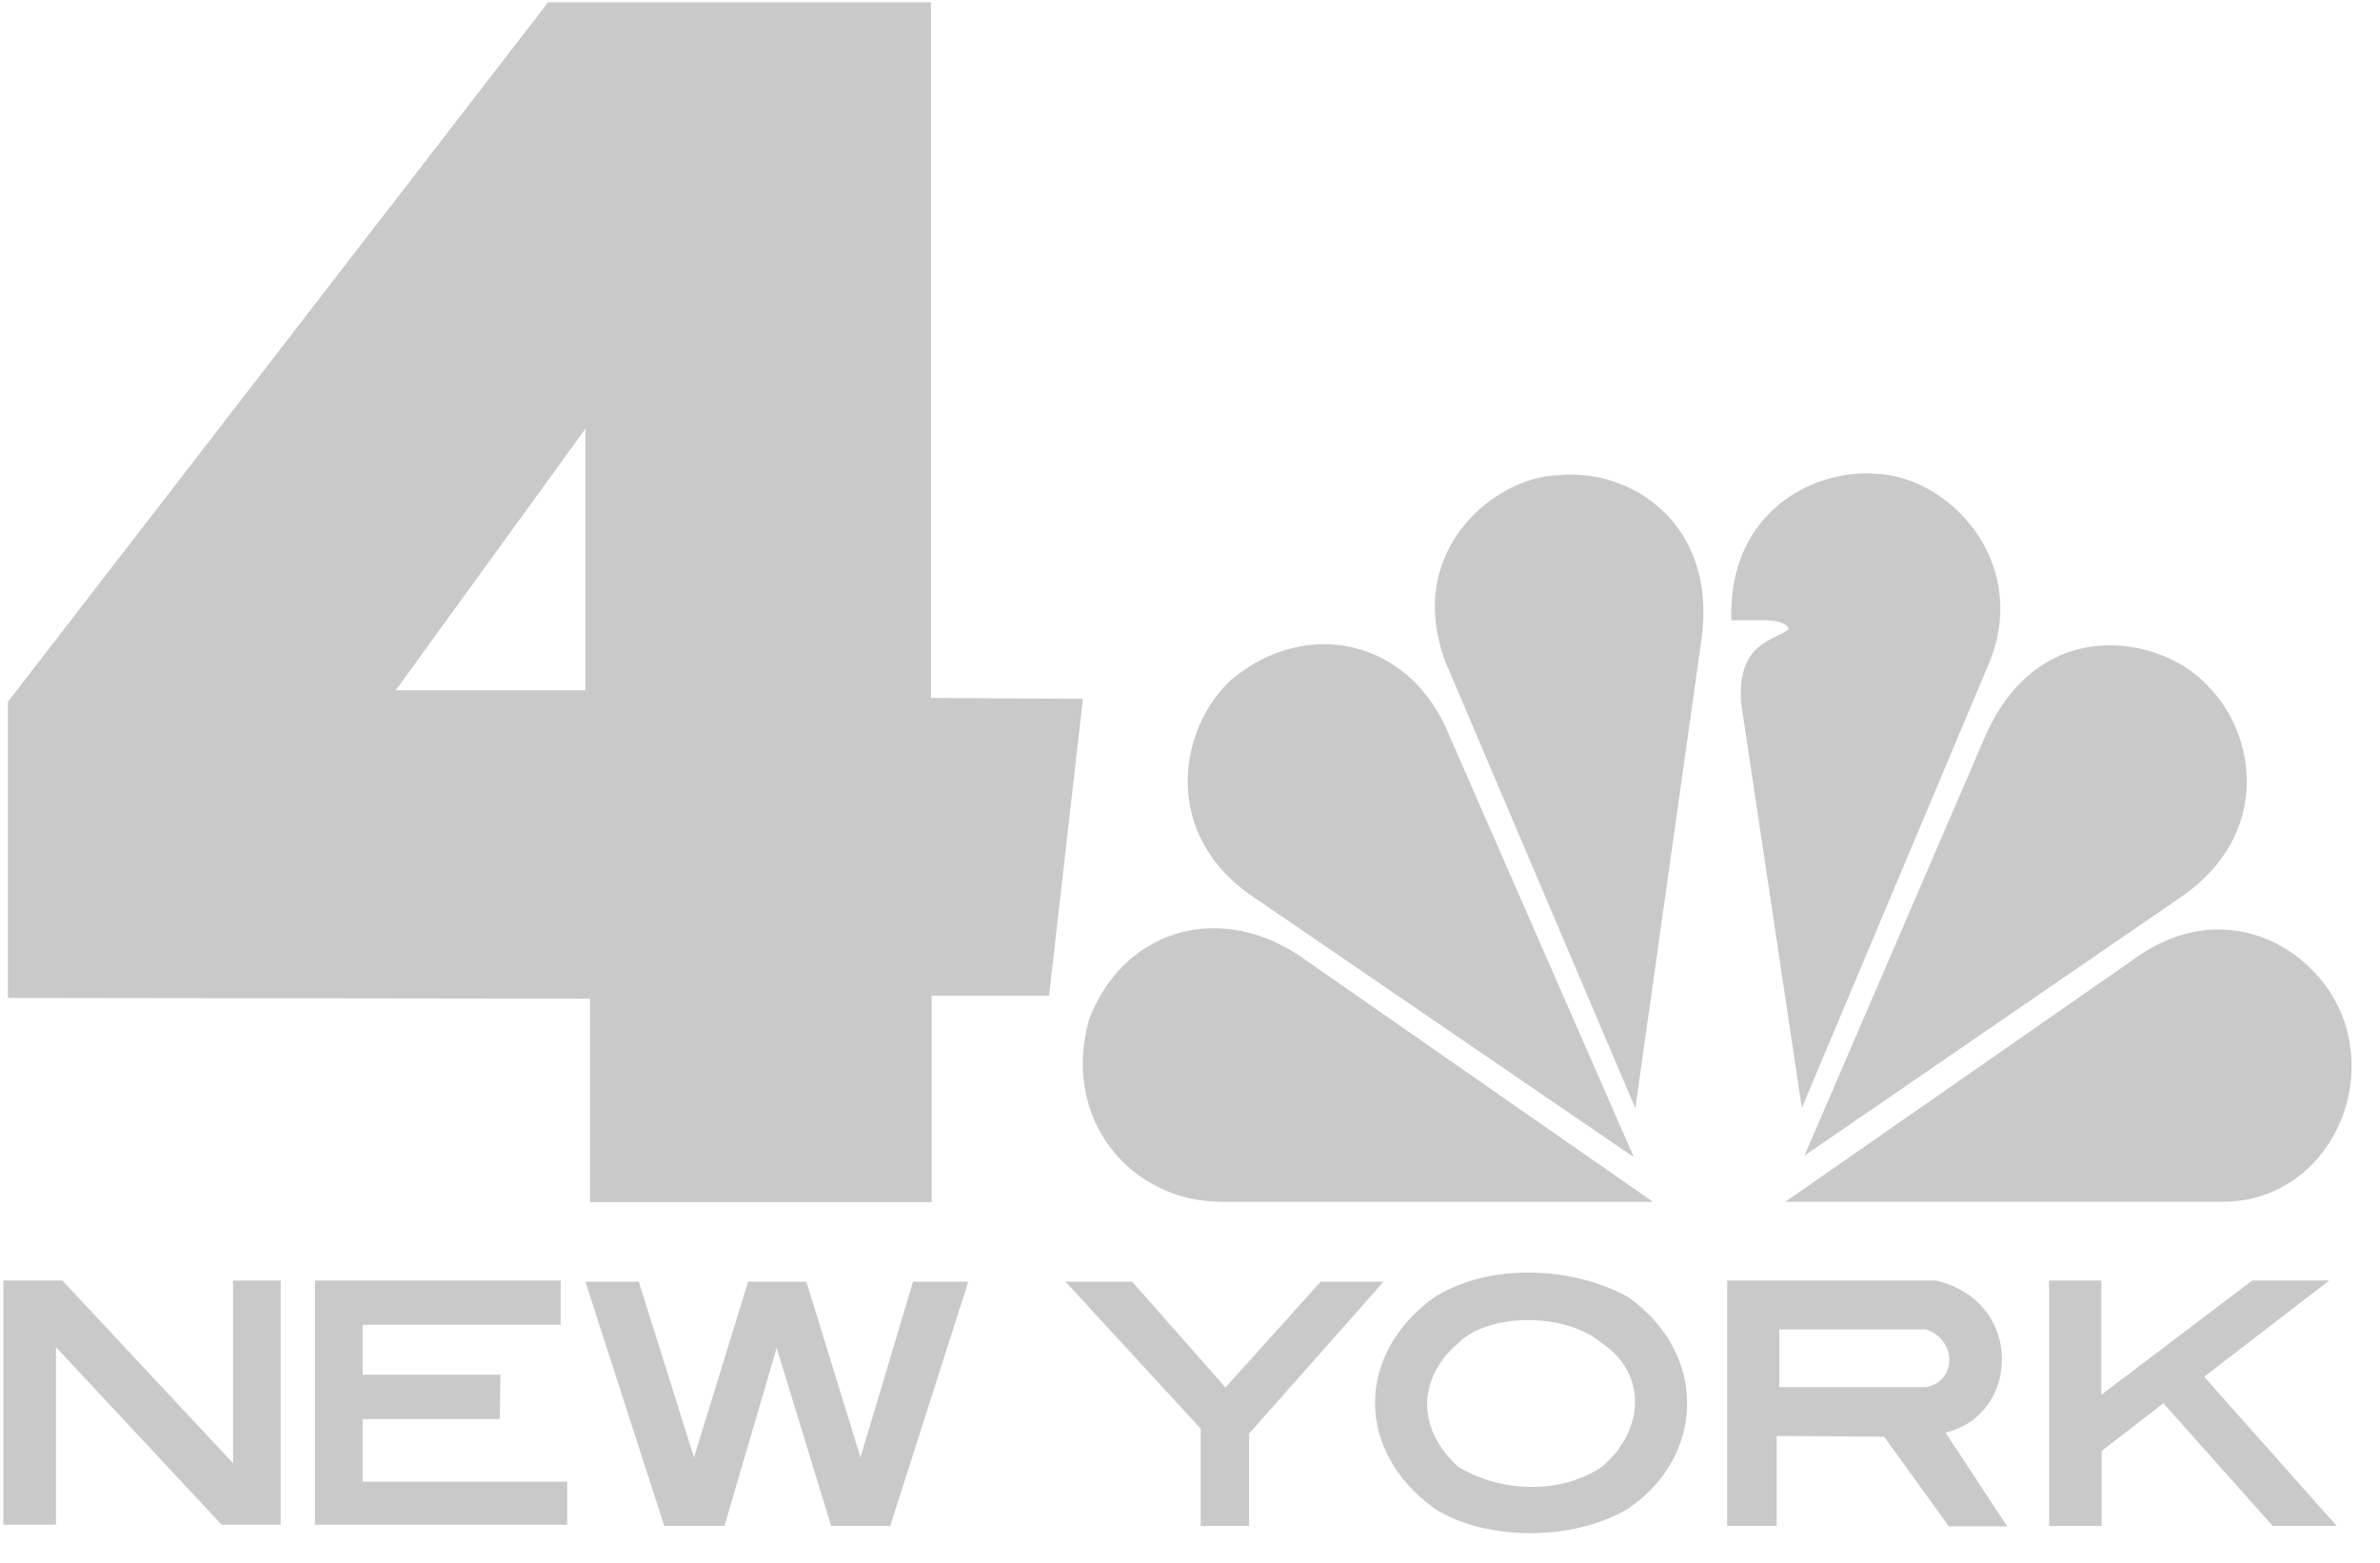
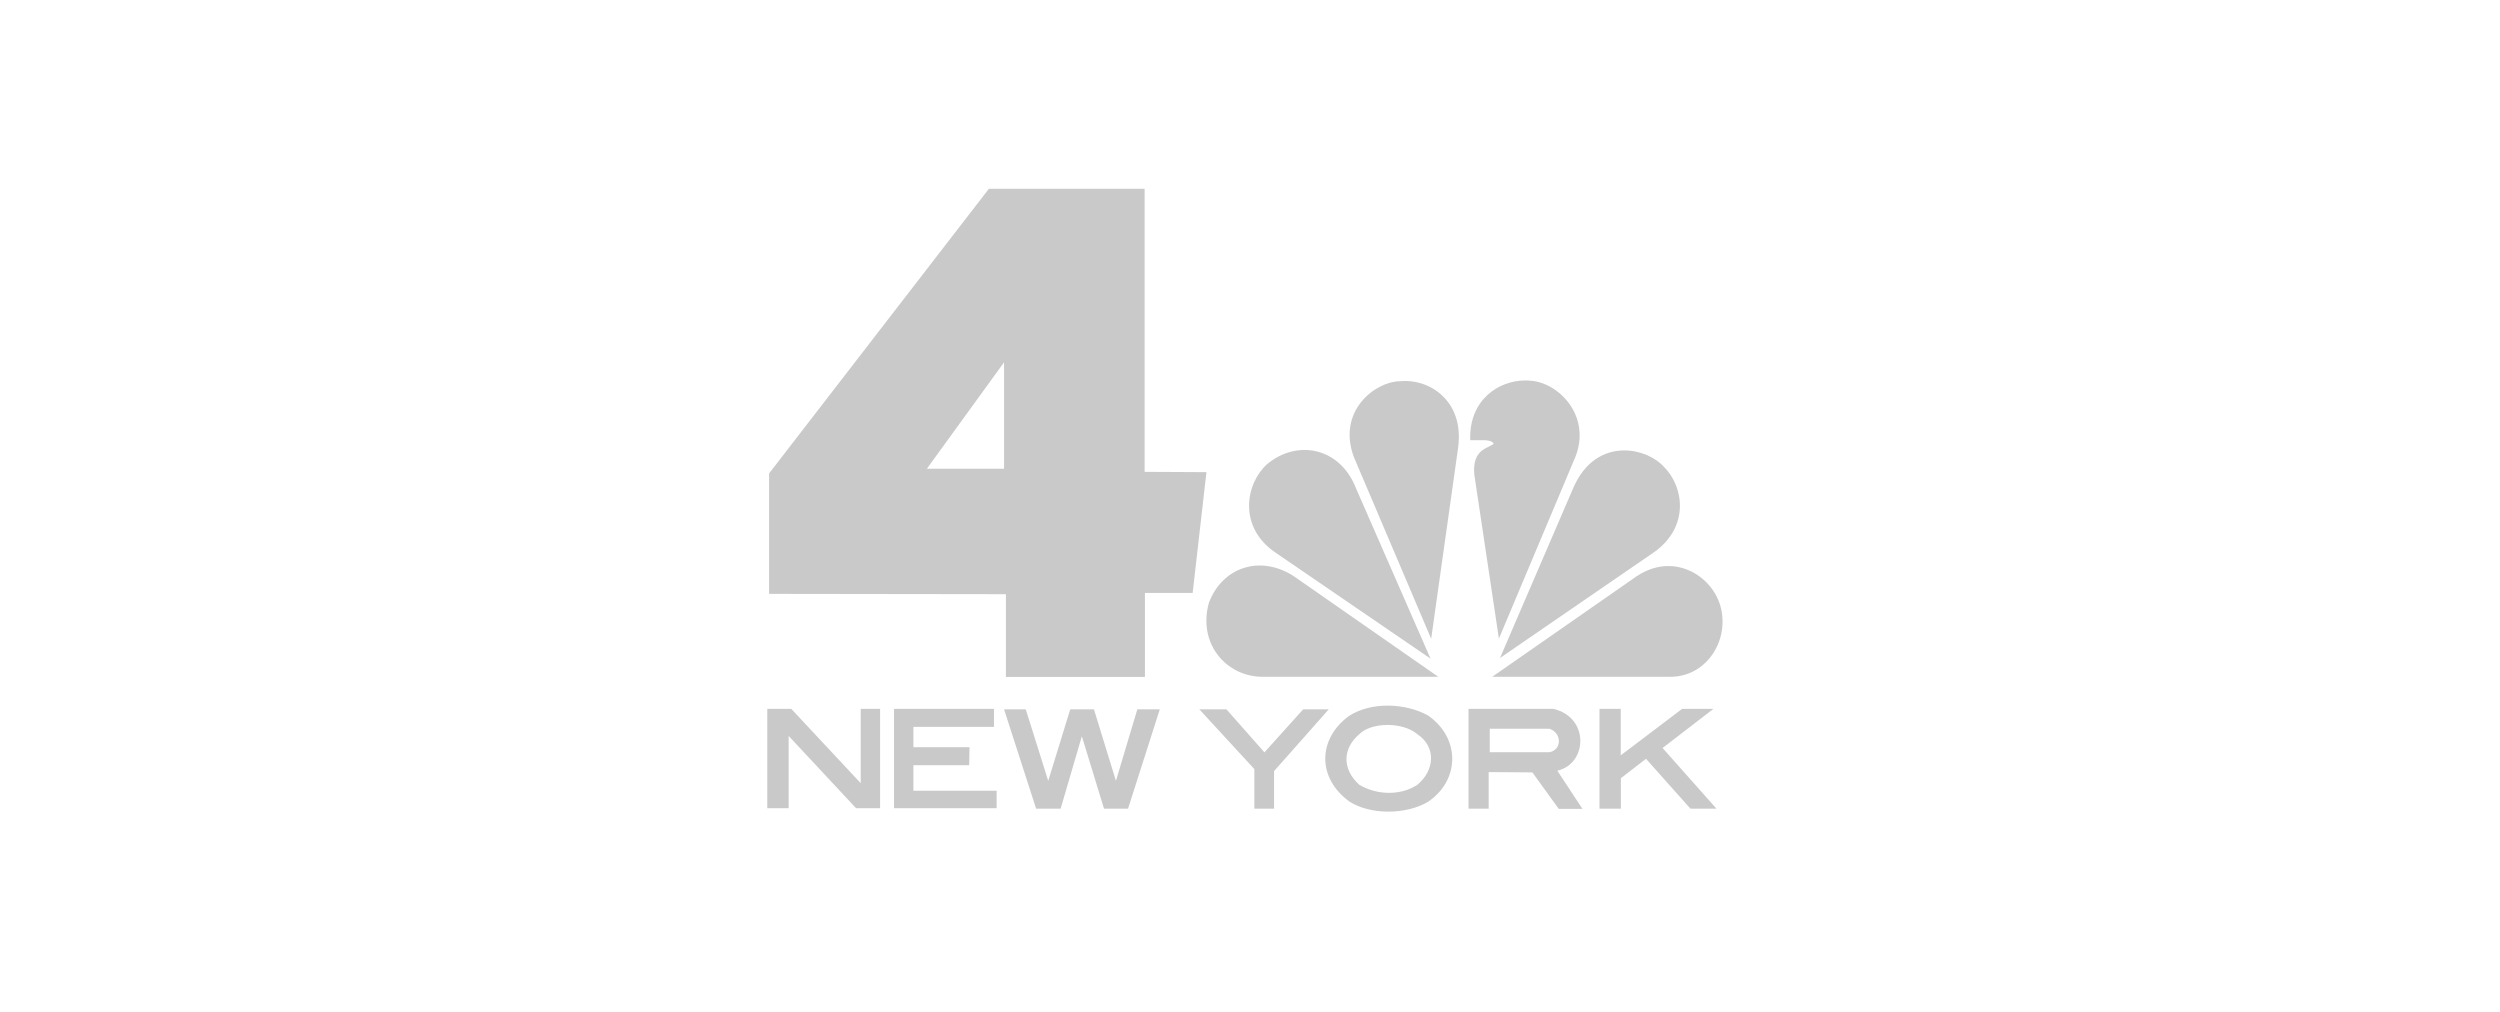
- <svg xmlns="http://www.w3.org/2000/svg" width="67" height="44" viewBox="0 0 67 44" fill="none">
-   <path d="M34.669 19.132C33.189 20.474 32.642 23.506 35.323 25.281L45.994 32.579L40.825 20.767C39.731 17.973 36.771 17.367 34.669 19.132" fill="#C9C9C9" />
-   <path d="M43.86 13.382C42.122 13.415 39.516 15.472 40.685 18.622L46.037 31.203L47.903 17.973C48.342 14.681 45.844 13.166 43.86 13.382" fill="#C9C9C9" />
-   <path d="M48.74 17.464H49.748C49.748 17.464 50.284 17.464 50.359 17.713C49.962 18.038 48.879 18.081 49.018 19.814L50.724 31.193L56.032 18.579C57.115 15.764 54.842 13.415 52.815 13.339C52.718 13.328 52.622 13.328 52.525 13.328C50.724 13.339 48.643 14.649 48.74 17.464" fill="#C9C9C9" />
-   <path d="M55.828 20.864L50.799 32.535L61.469 25.206C63.925 23.462 63.528 20.691 62.156 19.316C61.577 18.666 60.515 18.168 59.4 18.168C58.07 18.168 56.654 18.872 55.828 20.864" fill="#C9C9C9" />
-   <path d="M60.278 26.862L50.262 33.834H62.594C65.125 33.834 66.755 31.236 66.026 28.843C65.544 27.338 64.107 26.169 62.444 26.169C61.747 26.169 61.007 26.386 60.278 26.862" fill="#C9C9C9" />
-   <path d="M34.38 33.835H46.53L36.514 26.862C34.198 25.379 31.592 26.245 30.659 28.703C29.865 31.529 31.849 33.835 34.38 33.835" fill="#C9C9C9" />
-   <path fill-rule="evenodd" clip-rule="evenodd" d="M26.207 0.065V19.651L30.486 19.673L29.532 28.031H26.229V33.845H16.609V28.118L0.223 28.096V19.759L15.43 0.065H26.207ZM11.14 19.435H16.48V12.072L11.14 19.435Z" fill="#C9C9C9" />
-   <path d="M0.095 42.929V36.054H1.757L6.561 41.197V36.054H7.902V42.929H6.24L1.575 37.927V42.929" fill="#C9C9C9" />
-   <path d="M8.867 36.054H15.784V37.299H10.208V38.707H14.09L14.068 39.952H10.208V41.717H15.967V42.929H8.867" fill="#C9C9C9" />
-   <path d="M16.48 36.086L18.7 42.962H20.395L21.864 37.949L23.398 42.962H25.06L27.258 36.086H25.703L24.223 41.034L22.701 36.086H21.06L19.537 41.034L17.982 36.086H16.48Z" fill="#C9C9C9" />
-   <path d="M29.994 36.086H31.871L34.498 39.064L37.179 36.086H38.949L35.163 40.363V42.962H33.801V40.222L29.994 36.086Z" fill="#C9C9C9" />
-   <path fill-rule="evenodd" clip-rule="evenodd" d="M40.386 36.519C41.941 35.545 44.279 35.653 45.834 36.519C48.065 38.089 48.032 40.98 45.834 42.474C44.3 43.395 41.834 43.395 40.386 42.474C38.113 40.829 38.188 38.089 40.386 36.519ZM41.061 41.305C42.348 42.063 43.978 42.041 45.083 41.305C46.262 40.331 46.423 38.707 45.083 37.808C44.064 36.942 41.898 36.964 41.061 37.808C39.935 38.761 39.828 40.19 41.061 41.305Z" fill="#C9C9C9" />
-   <path fill-rule="evenodd" clip-rule="evenodd" d="M54.499 36.054C57.019 36.65 56.847 39.865 54.767 40.331L56.504 42.973H54.864L53.04 40.45L50.016 40.428V42.962H48.622V36.054H54.499ZM50.091 39.053H54.22C55.078 38.902 55.11 37.732 54.22 37.429H50.091V39.053Z" fill="#C9C9C9" />
-   <path d="M57.685 36.054H59.154V39.27L63.401 36.054H65.567L62.049 38.761L65.781 42.962H63.98L60.902 39.508L59.164 40.851V42.962H57.685V36.054Z" fill="#C9C9C9" />
+ <svg xmlns="http://www.w3.org/2000/svg" width="173" height="70" viewBox="0 0 173 70" fill="none">
+   <path d="M87.669 32.132C86.189 33.474 85.642 36.506 88.323 38.281L98.994 45.579L93.825 33.767C92.731 30.973 89.771 30.367 87.669 32.132Z" fill="#C9C9C9" />
+   <path d="M96.86 26.382C95.122 26.415 92.516 28.472 93.685 31.622L99.037 44.203L100.903 30.973C101.342 27.681 98.844 26.166 96.86 26.382Z" fill="#C9C9C9" />
+   <path d="M101.74 30.464H102.748C102.748 30.464 103.284 30.464 103.359 30.713C102.962 31.038 101.879 31.081 102.018 32.813L103.724 44.193L109.032 31.579C110.115 28.764 107.842 26.415 105.815 26.339C105.718 26.328 105.622 26.328 105.525 26.328C103.724 26.339 101.643 27.649 101.74 30.464Z" fill="#C9C9C9" />
+   <path d="M108.828 33.864L103.799 45.535L114.469 38.206C116.925 36.462 116.528 33.691 115.156 32.316C114.577 31.666 113.515 31.168 112.4 31.168C111.07 31.168 109.654 31.872 108.828 33.864Z" fill="#C9C9C9" />
+   <path d="M113.278 39.862L103.262 46.834H115.595C118.125 46.834 119.755 44.236 119.026 41.843C118.544 40.338 117.107 39.169 115.444 39.169C114.747 39.169 114.007 39.386 113.278 39.862Z" fill="#C9C9C9" />
+   <path d="M87.38 46.835H99.53L89.514 39.862C87.198 38.379 84.592 39.245 83.659 41.703C82.865 44.529 84.849 46.835 87.38 46.835Z" fill="#C9C9C9" />
+   <path fill-rule="evenodd" clip-rule="evenodd" d="M79.207 13.065V32.651L83.486 32.673L82.532 41.031H79.229V46.845H69.609V41.118L53.223 41.096V32.759L68.43 13.065H79.207ZM64.14 32.435H69.48V25.072L64.14 32.435Z" fill="#C9C9C9" />
+   <path d="M53.095 55.929V49.054H54.757L59.561 54.197V49.054H60.902V55.929H59.24L54.575 50.927V55.929" fill="#C9C9C9" />
+   <path d="M61.867 49.054H68.784V50.299H63.208V51.707H67.09L67.068 52.952H63.208V54.717H68.967V55.929H61.867" fill="#C9C9C9" />
+   <path d="M69.481 49.086L71.7 55.962H73.395L74.864 50.949L76.398 55.962H78.06L80.258 49.086H78.703L77.223 54.034L75.701 49.086H74.06L72.537 54.034L70.982 49.086H69.481Z" fill="#C9C9C9" />
+   <path d="M82.994 49.086H84.871L87.498 52.064L90.179 49.086H91.949L88.163 53.363V55.962H86.801V53.222L82.994 49.086Z" fill="#C9C9C9" />
+   <path fill-rule="evenodd" clip-rule="evenodd" d="M93.386 49.519C94.941 48.545 97.279 48.653 98.834 49.519C101.065 51.089 101.032 53.98 98.834 55.474C97.3 56.395 94.834 56.395 93.386 55.474C91.113 53.829 91.188 51.089 93.386 49.519ZM94.061 54.305C95.348 55.063 96.978 55.041 98.082 54.305C99.262 53.331 99.423 51.707 98.082 50.808C97.064 49.942 94.897 49.964 94.061 50.808C92.935 51.761 92.828 53.19 94.061 54.305Z" fill="#C9C9C9" />
+   <path fill-rule="evenodd" clip-rule="evenodd" d="M107.499 49.054C110.019 49.65 109.848 52.865 107.767 53.331L109.504 55.973H107.864L106.04 53.45L103.016 53.428V55.962H101.622V49.054H107.499ZM103.091 52.053H107.22C108.078 51.902 108.11 50.732 107.22 50.429H103.091V52.053Z" fill="#C9C9C9" />
+   <path d="M110.685 49.054H112.154V52.27L116.401 49.054H118.567L115.049 51.761L118.781 55.962H116.98L113.902 52.508L112.165 53.851V55.962H110.685V49.054Z" fill="#C9C9C9" />
</svg>
